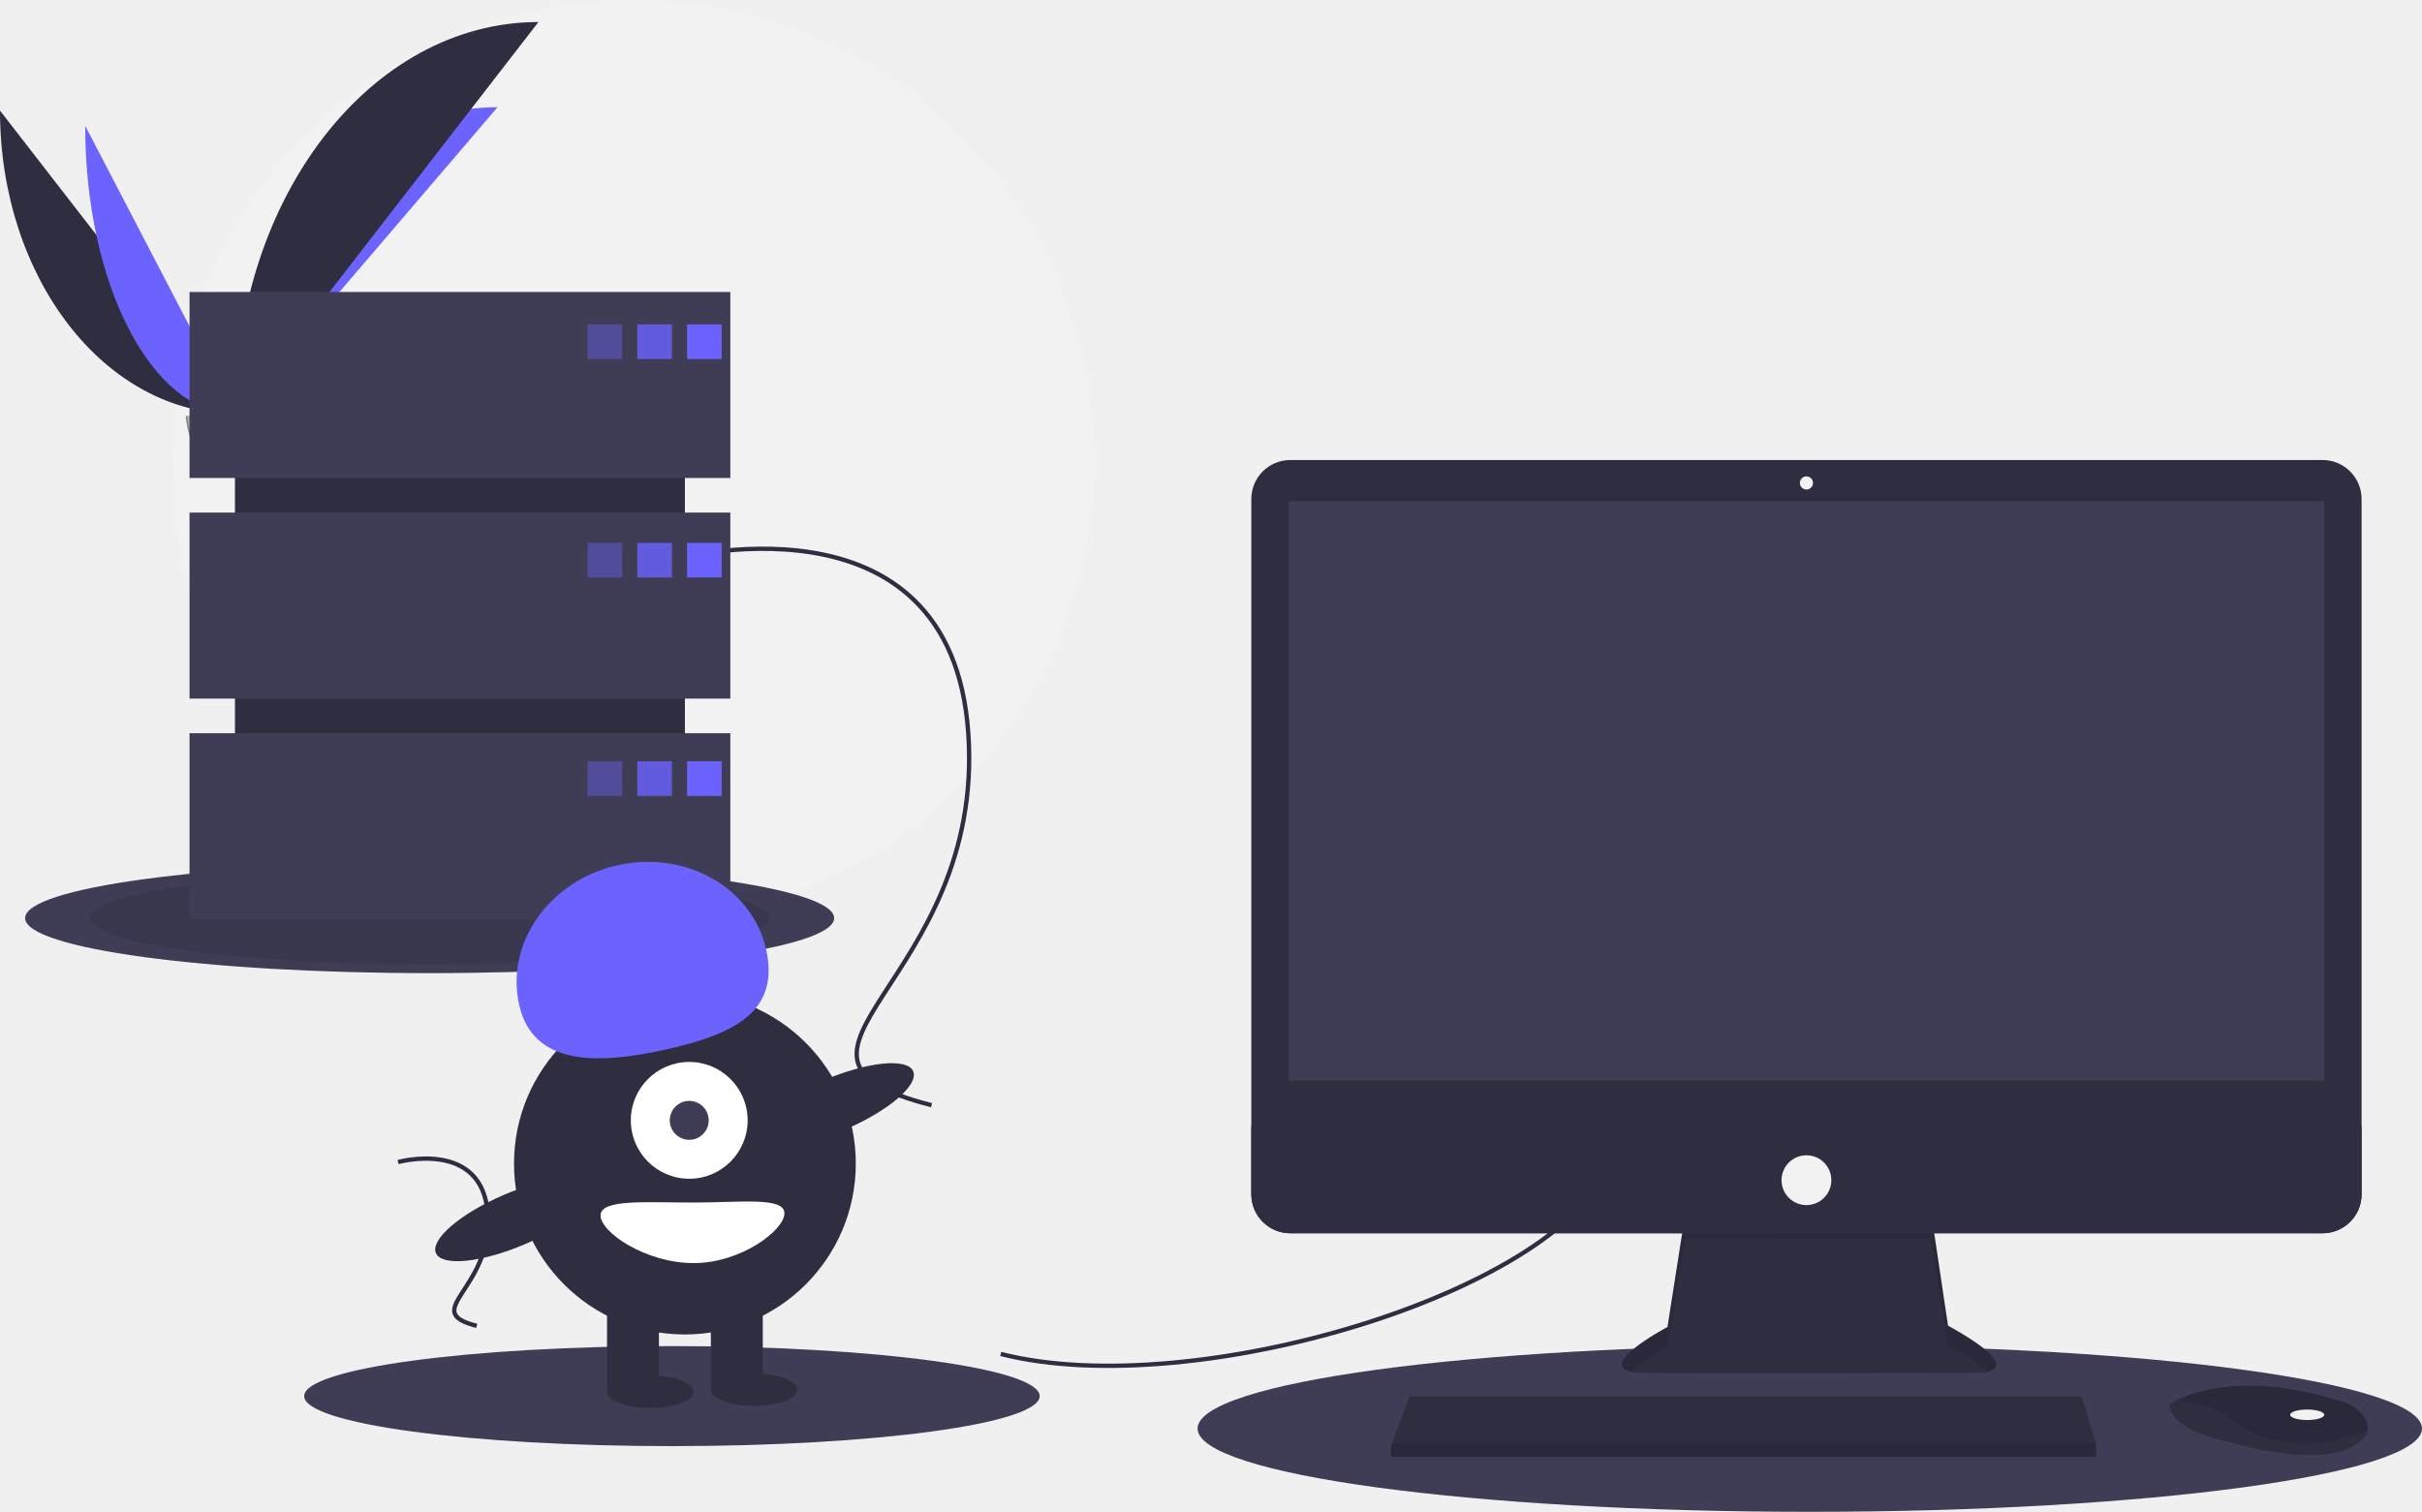
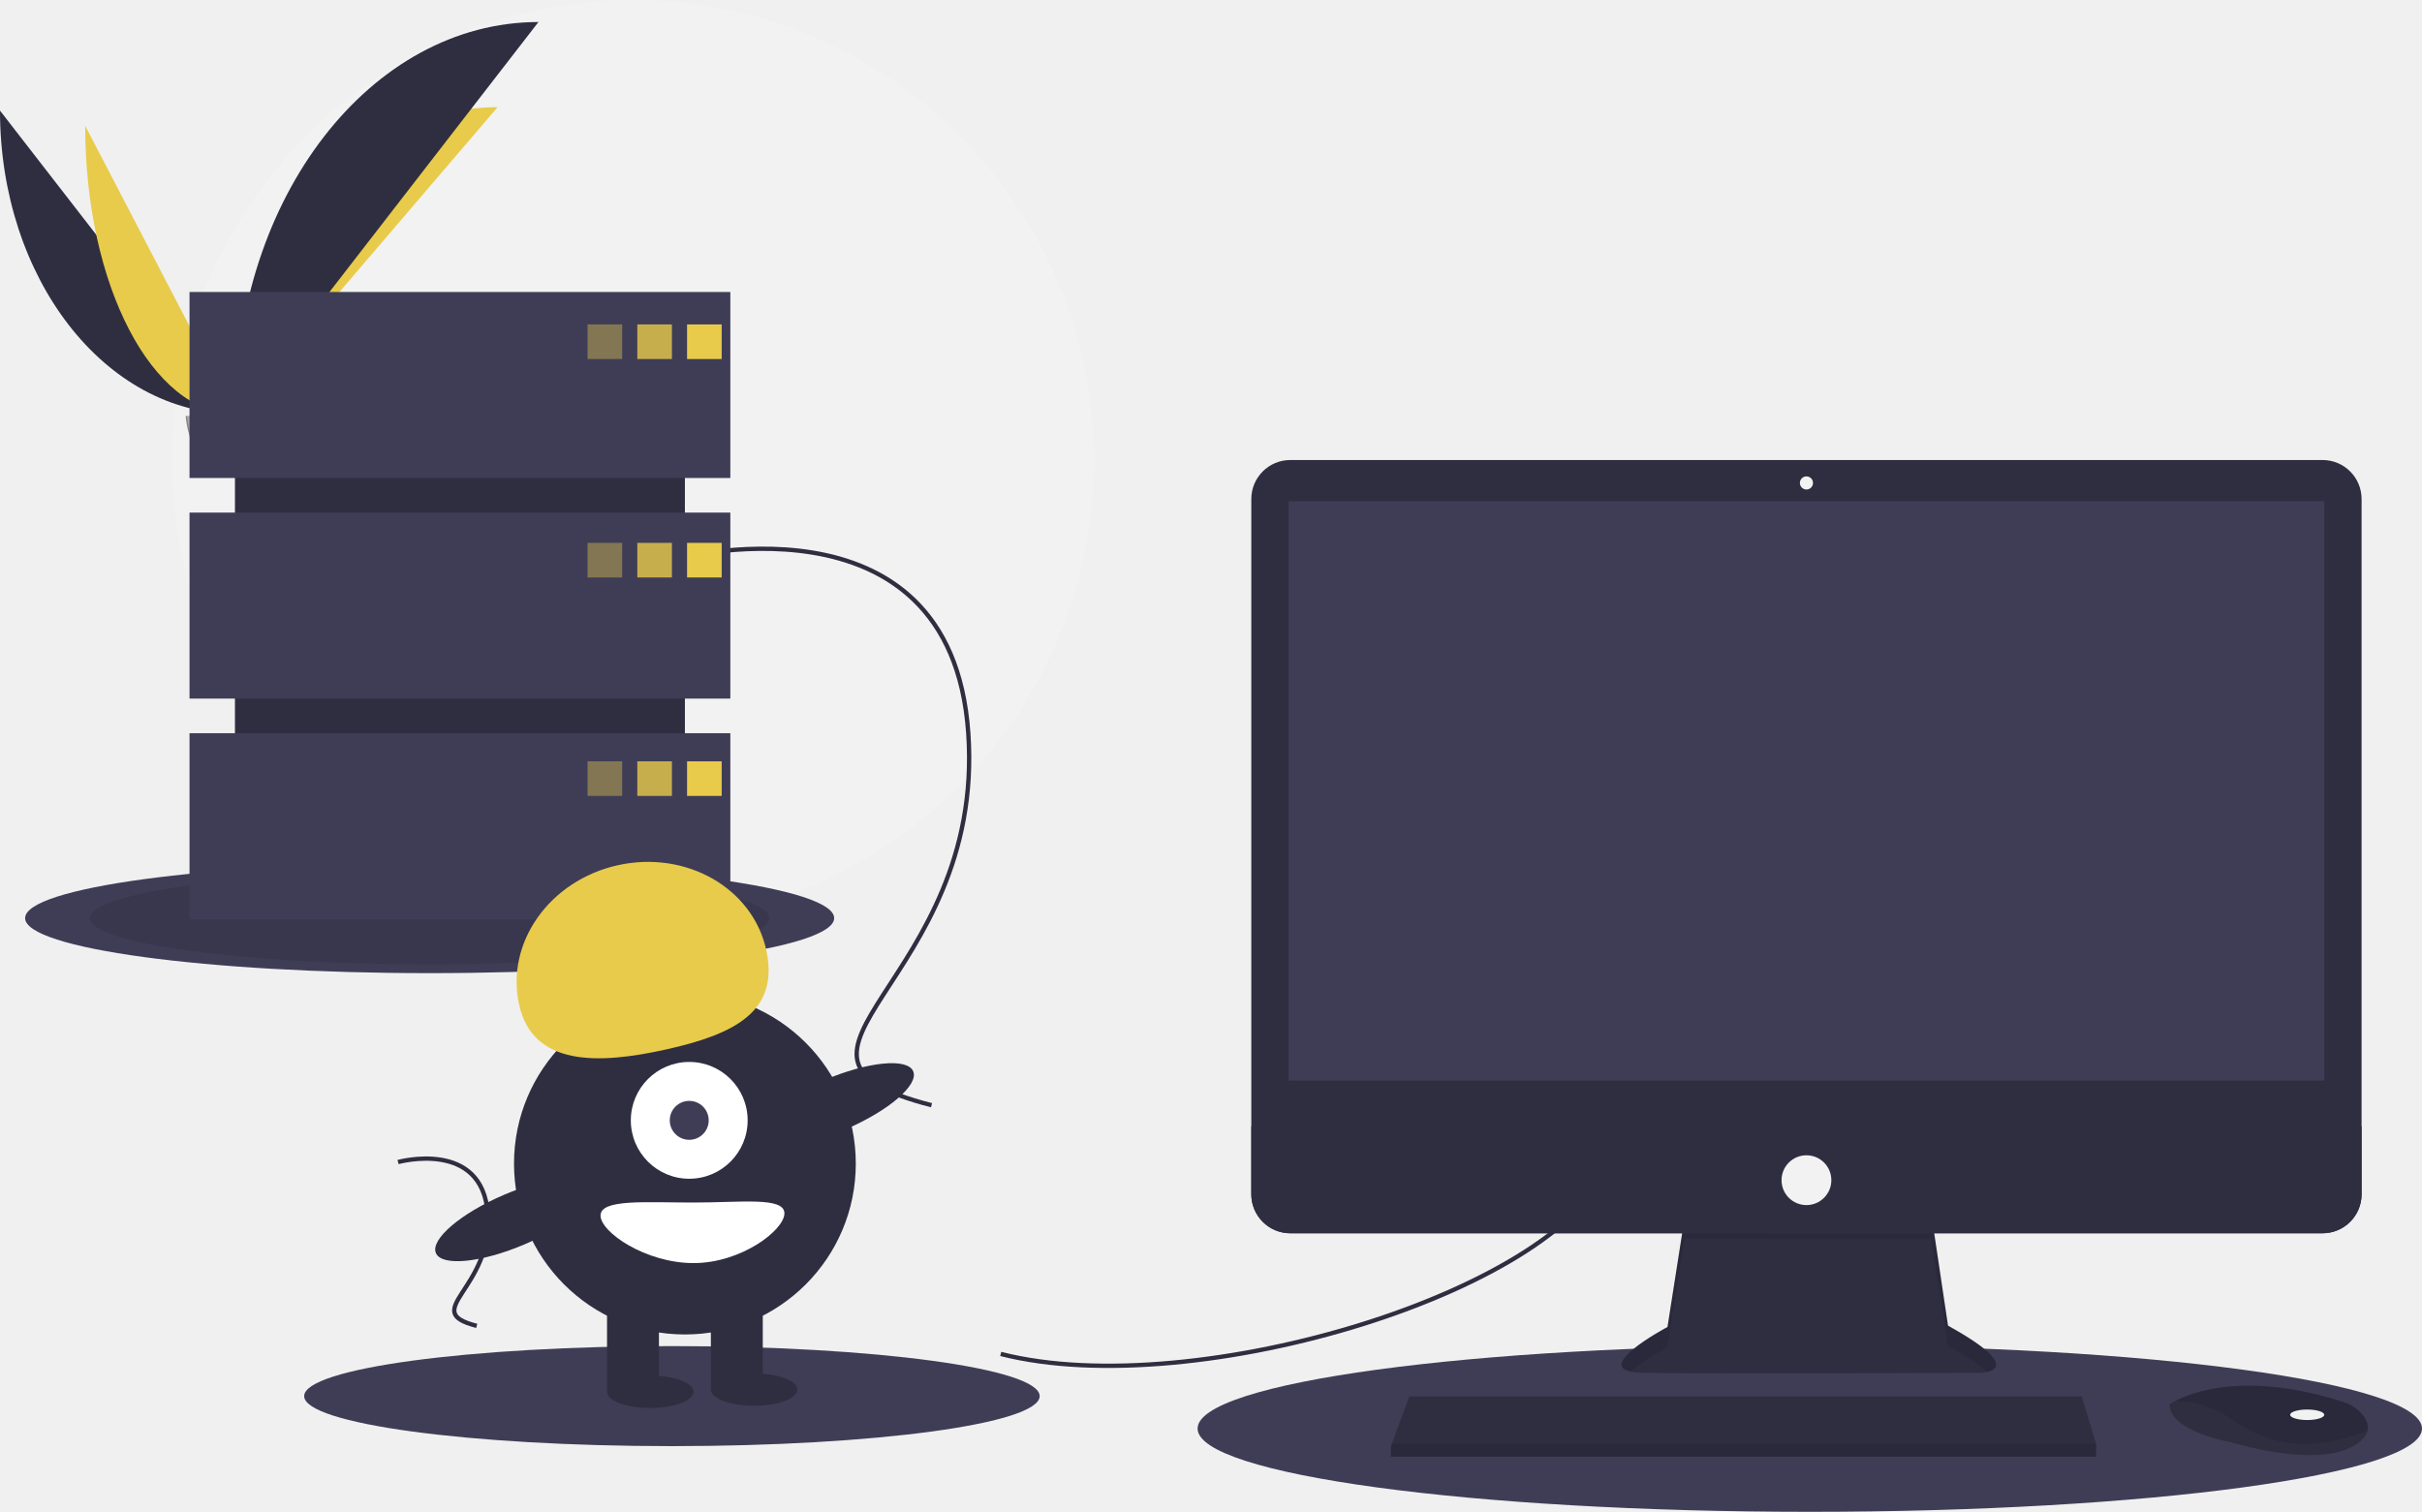
<svg xmlns="http://www.w3.org/2000/svg" id="aa03ddf9-f8f2-4819-a4ce-be9b0a220741" data-name="Layer 1" width="1119.609" height="699" viewBox="0 0 1119.609 699">
  <circle cx="292.609" cy="213" r="213" fill="#f2f2f2" />
  <path d="M31.391,151.642c0,77.498,48.618,140.208,108.701,140.208" transform="translate(-31.39089 -100.5)" fill="#2f2e41" />
-   <path d="M140.092,291.851c0-78.369,54.255-141.784,121.304-141.784" transform="translate(-31.39089 -100.5)" fill="#6c63ff" />
-   <path d="M70.775,158.668c0,73.615,31.003,133.183,69.316,133.183" transform="translate(-31.39089 -100.5)" fill="#6c63ff" />
+   <path d="M140.092,291.851c0-78.369,54.255-141.784,121.304-141.784" transform="translate(-31.39089 -100.5)" fill="#e8cb4a" />
+   <path d="M70.775,158.668c0,73.615,31.003,133.183,69.316,133.183" transform="translate(-31.39089 -100.5)" fill="#e8cb4a" />
  <path d="M140.092,291.851c0-100.138,62.71-181.168,140.208-181.168" transform="translate(-31.39089 -100.5)" fill="#2f2e41" />
  <path d="M117.224,292.839s15.416-.475,20.061-3.783,23.713-7.258,24.866-1.953,23.167,26.388,5.763,26.529-40.439-2.711-45.076-5.535S117.224,292.839,117.224,292.839Z" transform="translate(-31.39089 -100.5)" fill="#a8a8a8" />
  <path d="M168.224,311.785c-17.404.14-40.439-2.711-45.076-5.535-3.531-2.151-4.938-9.869-5.409-13.43-.326.014-.515.02-.515.02s.976,12.433,5.613,15.257,27.672,5.676,45.076,5.535c5.024-.041,6.759-1.828,6.664-4.475C173.879,310.756,171.963,311.755,168.224,311.785Z" transform="translate(-31.39089 -100.5)" opacity="0.2" />
  <ellipse cx="198.609" cy="424.5" rx="187" ry="25.44" fill="#3f3d56" />
  <ellipse cx="198.609" cy="424.5" rx="157" ry="21.359" opacity="0.1" />
  <ellipse cx="836.609" cy="660.5" rx="283" ry="38.5" fill="#3f3d56" />
  <ellipse cx="310.609" cy="645.5" rx="170" ry="23.127" fill="#3f3d56" />
  <path d="M494,726.5c90,23,263-30,282-90" transform="translate(-31.39089 -100.5)" fill="none" stroke="#2f2e41" stroke-miterlimit="10" stroke-width="2" />
  <path d="M341,359.5s130-36,138,80-107,149-17,172" transform="translate(-31.39089 -100.5)" fill="none" stroke="#2f2e41" stroke-miterlimit="10" stroke-width="2" />
  <path d="M215.402,637.783s39.072-10.82,41.477,24.044-32.16,44.783-5.109,51.696" transform="translate(-31.39089 -100.5)" fill="none" stroke="#2f2e41" stroke-miterlimit="10" stroke-width="2" />
  <path d="M810.096,663.74,802.218,714.035s-38.782,20.603-11.513,21.209,155.733,0,155.733,0,24.845,0-14.543-21.815l-7.878-52.719Z" transform="translate(-31.39089 -100.5)" fill="#2f2e41" />
  <path d="M785.219,734.698c6.193-5.51,16.999-11.252,16.999-11.252l7.878-50.295,113.922.107,7.878,49.582c9.185,5.087,14.875,8.987,18.204,11.978,5.059-1.154,10.587-5.444-18.204-21.389l-7.878-52.719-113.922,3.03L802.218,714.035S769.63,731.35,785.219,734.698Z" transform="translate(-31.39089 -100.5)" opacity="0.1" />
  <rect x="578.433" y="212.689" width="513.253" height="357.52" rx="18.046" fill="#2f2e41" />
  <rect x="595.703" y="231.777" width="478.713" height="267.837" fill="#3f3d56" />
  <circle cx="835.059" cy="223.293" r="3.03" fill="#f2f2f2" />
  <path d="M1123.077,621.322V652.663a18.043,18.043,0,0,1-18.046,18.046H627.869A18.043,18.043,0,0,1,609.824,652.663V621.322Z" transform="translate(-31.39089 -100.5)" fill="#2f2e41" />
  <polygon points="968.978 667.466 968.978 673.526 642.968 673.526 642.968 668.678 643.417 667.466 651.452 645.651 962.312 645.651 968.978 667.466" fill="#2f2e41" />
  <path d="M1125.828,762.034c-.594,2.539-2.836,5.217-7.902,7.75-18.179,9.089-55.143-2.424-55.143-2.424s-28.48-4.848-28.48-17.573a22.725,22.725,0,0,1,2.497-1.485c7.643-4.044,32.984-14.021,77.918.422a18.739,18.739,0,0,1,8.541,5.597C1125.079,756.454,1126.507,759.157,1125.828,762.034Z" transform="translate(-31.39089 -100.5)" fill="#2f2e41" />
  <path d="M1125.828,762.034c-22.251,8.526-42.084,9.162-62.439-4.975-10.265-7.126-19.591-8.89-26.59-8.756,7.643-4.044,32.984-14.021,77.918.422a18.739,18.739,0,0,1,8.541,5.597C1125.079,756.454,1126.507,759.157,1125.828,762.034Z" transform="translate(-31.39089 -100.5)" opacity="0.1" />
  <ellipse cx="1066.538" cy="654.135" rx="7.878" ry="2.424" fill="#f2f2f2" />
  <circle cx="835.059" cy="545.667" r="11.513" fill="#f2f2f2" />
  <polygon points="968.978 667.466 968.978 673.526 642.968 673.526 642.968 668.678 643.417 667.466 968.978 667.466" opacity="0.1" />
  <rect x="108.609" y="159" width="208" height="242" fill="#2f2e41" />
  <rect x="87.609" y="135" width="250" height="86" fill="#3f3d56" />
  <rect x="87.609" y="237" width="250" height="86" fill="#3f3d56" />
  <rect x="87.609" y="339" width="250" height="86" fill="#3f3d56" />
-   <rect x="271.609" y="150" width="16" height="16" fill="#6c63ff" opacity="0.4" />
-   <rect x="294.609" y="150" width="16" height="16" fill="#6c63ff" opacity="0.8" />
-   <rect x="317.609" y="150" width="16" height="16" fill="#6c63ff" />
-   <rect x="271.609" y="251" width="16" height="16" fill="#6c63ff" opacity="0.4" />
-   <rect x="294.609" y="251" width="16" height="16" fill="#6c63ff" opacity="0.8" />
-   <rect x="317.609" y="251" width="16" height="16" fill="#6c63ff" />
-   <rect x="271.609" y="352" width="16" height="16" fill="#6c63ff" opacity="0.4" />
-   <rect x="294.609" y="352" width="16" height="16" fill="#6c63ff" opacity="0.8" />
-   <rect x="317.609" y="352" width="16" height="16" fill="#6c63ff" />
+   <rect x="271.609" y="150" width="16" height="16" fill="#e8cb4a" opacity="0.4" />
+   <rect x="294.609" y="150" width="16" height="16" fill="#e8cb4a" opacity="0.8" />
+   <rect x="317.609" y="150" width="16" height="16" fill="#e8cb4a" />
+   <rect x="271.609" y="251" width="16" height="16" fill="#e8cb4a" opacity="0.4" />
+   <rect x="294.609" y="251" width="16" height="16" fill="#e8cb4a" opacity="0.8" />
+   <rect x="317.609" y="251" width="16" height="16" fill="#e8cb4a" />
+   <rect x="271.609" y="352" width="16" height="16" fill="#e8cb4a" opacity="0.4" />
+   <rect x="294.609" y="352" width="16" height="16" fill="#e8cb4a" opacity="0.8" />
+   <rect x="317.609" y="352" width="16" height="16" fill="#e8cb4a" />
  <circle cx="316.609" cy="538" r="79" fill="#2f2e41" />
  <rect x="280.609" y="600" width="24" height="43" fill="#2f2e41" />
  <rect x="328.609" y="600" width="24" height="43" fill="#2f2e41" />
  <ellipse cx="300.609" cy="643.5" rx="20" ry="7.5" fill="#2f2e41" />
  <ellipse cx="348.609" cy="642.5" rx="20" ry="7.5" fill="#2f2e41" />
  <circle cx="318.609" cy="518" r="27" fill="#fff" />
  <circle cx="318.609" cy="518" r="9" fill="#3f3d56" />
-   <path d="M271.367,565.032c-6.379-28.568,14.012-57.434,45.544-64.475s62.265,10.41,68.644,38.978-14.519,39.104-46.051,46.145S277.746,593.6,271.367,565.032Z" transform="translate(-31.39089 -100.5)" fill="#6c63ff" />
+   <path d="M271.367,565.032c-6.379-28.568,14.012-57.434,45.544-64.475s62.265,10.41,68.644,38.978-14.519,39.104-46.051,46.145S277.746,593.6,271.367,565.032Z" transform="translate(-31.39089 -100.5)" fill="#e8cb4a" />
  <ellipse cx="417.215" cy="611.344" rx="39.5" ry="12.4" transform="translate(-238.2867 112.9804) rotate(-23.17116)" fill="#2f2e41" />
  <ellipse cx="269.215" cy="664.344" rx="39.5" ry="12.4" transform="translate(-271.0797 59.02084) rotate(-23.17116)" fill="#2f2e41" />
  <path d="M394,661.5c0,7.732-19.909,23-42,23s-43-14.268-43-22,20.909-6,43-6S394,653.768,394,661.5Z" transform="translate(-31.39089 -100.5)" fill="#fff" />
</svg>
